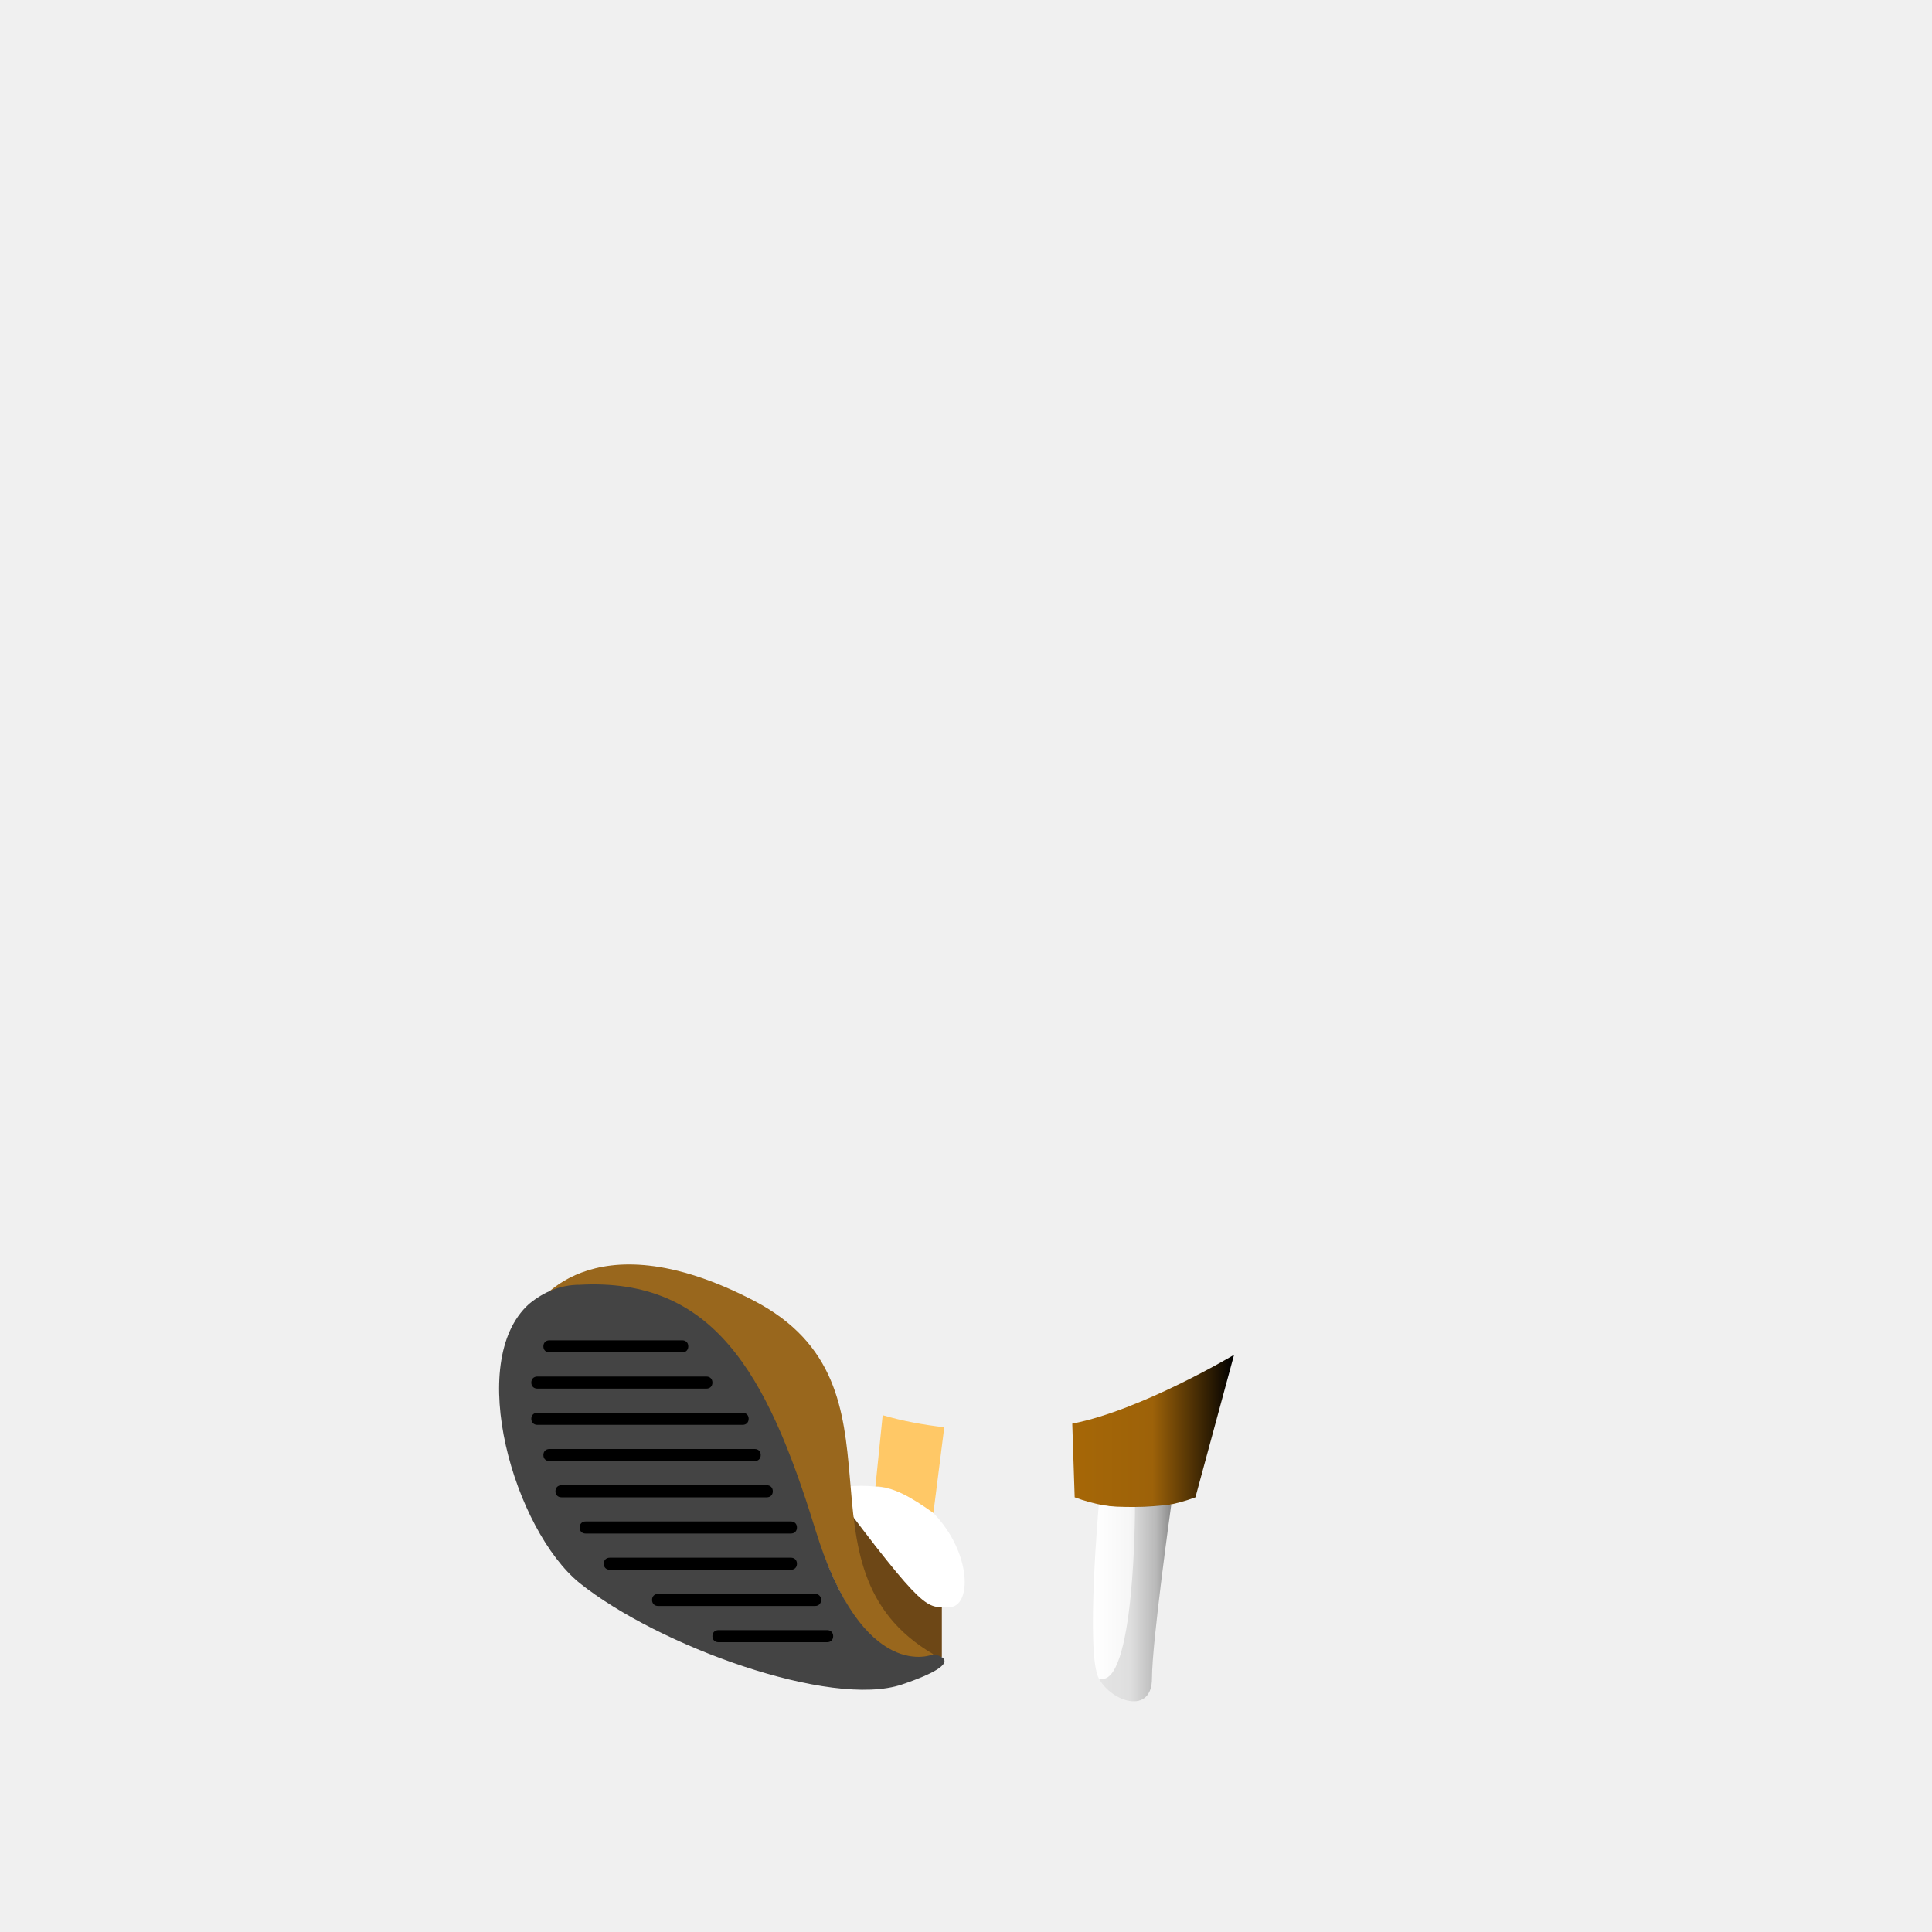
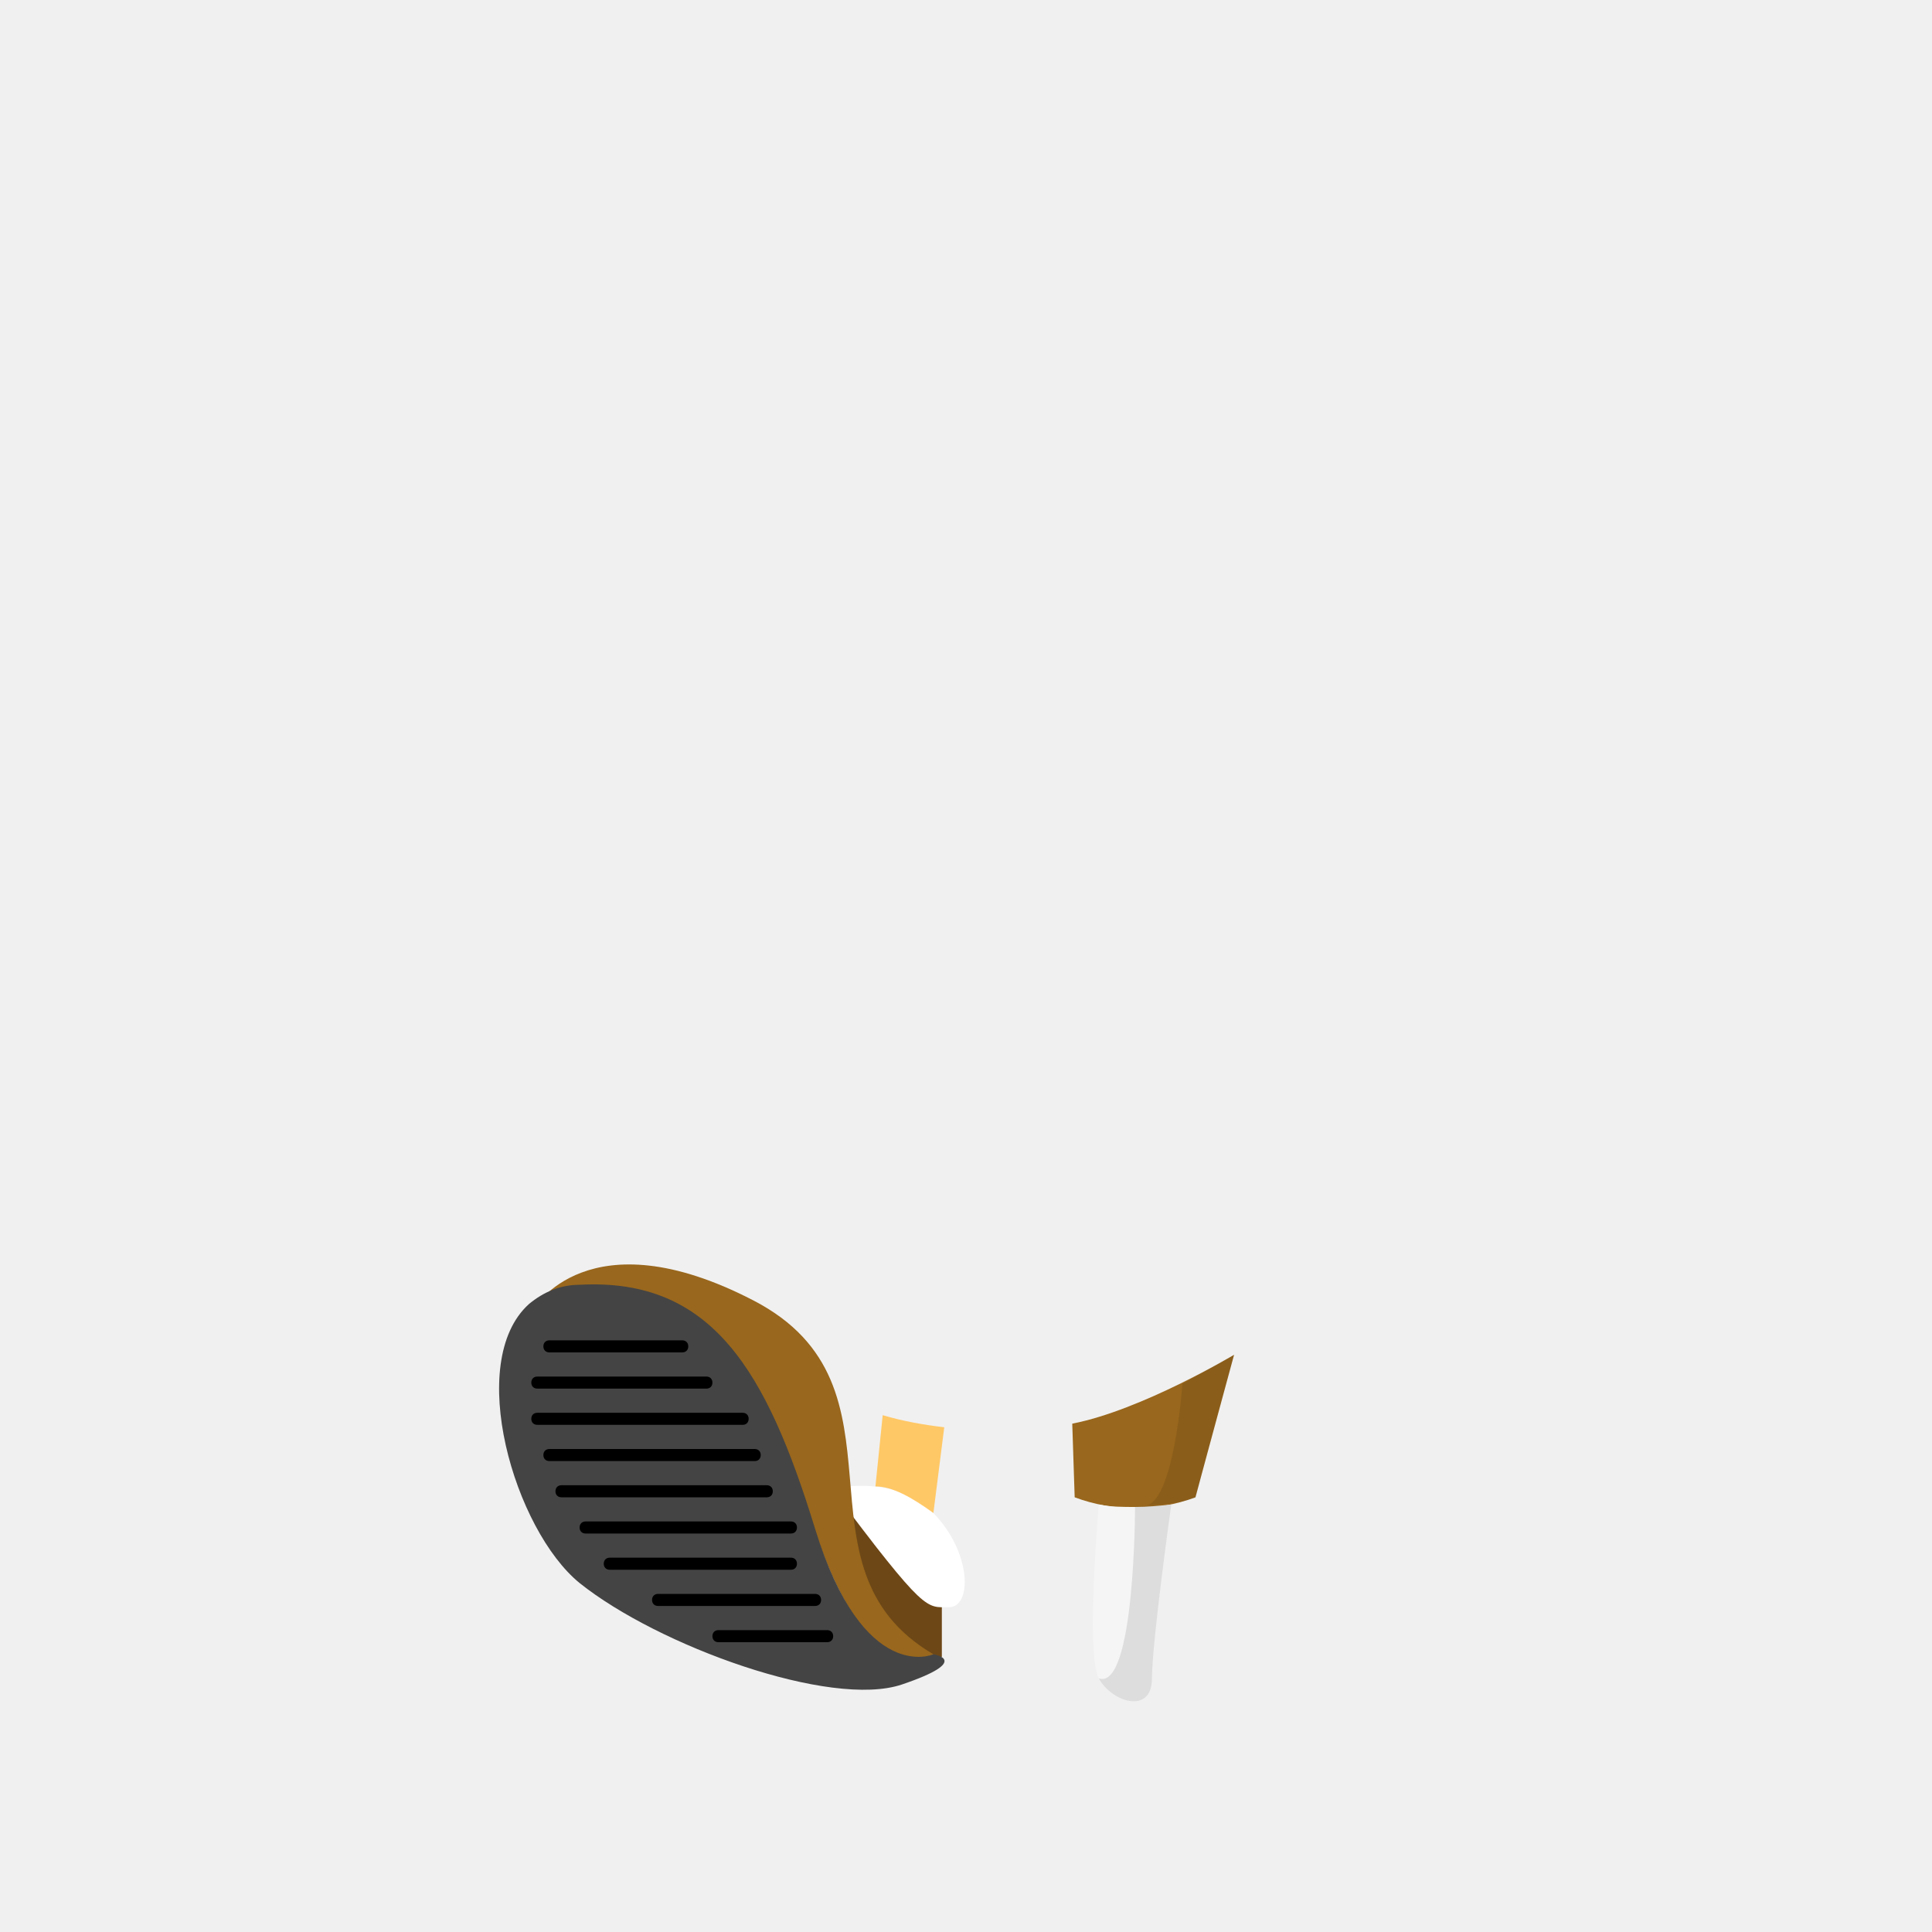
<svg xmlns="http://www.w3.org/2000/svg" version="1.1" id="Layer_1" x="0px" y="0px" viewBox="0 0 160 160" style="enable-background:new 0 0 160 160;" xml:space="preserve">
  <defs id="defs61" />
  <style type="text/css" id="style2">
	.st0{fill:url(#SVGID_1_);}
	.st1{fill:url(#SVGID_2_);}
	.st2{opacity:0.1;}
	.st3{fill:#6D4716;}
	.st4{fill:#FFFFFF;}
	.st5{fill:#99671D;}
	.st6{fill:#444444;}
	.st7{fill:#FFC866;}
</style>
  <linearGradient id="SVGID_1_" gradientUnits="userSpaceOnUse" x1="88.75" y1="43.486" x2="102.15" y2="43.486" gradientTransform="matrix(1 0 0 -1 0 162)">
    <stop offset="0" style="stop-color:#A66707" id="stop6" />
    <stop offset="0.5" style="stop-color:#9D6209" id="stop8" />
    <stop offset="1" style="stop-color:#000000" id="stop10" />
  </linearGradient>
-   <path class="st0" d="M88.8,117.9L89,124c3.2,1.2,6.8,1.2,10,0l3.2-11.8C102.2,112.2,94.5,116.8,88.8,117.9z" id="path13" />
+   <path class="st0" d="M88.8,117.9L89,124c3.2,1.2,6.8,1.2,10,0l3.2-11.8C102.2,112.2,94.5,116.8,88.8,117.9z" id="path13" style="fill:#99671d;fill-opacity:1" />
  <linearGradient id="SVGID_2_" gradientUnits="userSpaceOnUse" x1="90.55" y1="29.273" x2="97" y2="29.273" gradientTransform="matrix(1 0 0 -1 0 162)">
    <stop offset="0" style="stop-color:#FFFFFF" id="stop15" />
    <stop offset="0.48" style="stop-color:#F6F6F6" id="stop17" />
    <stop offset="0.81" style="stop-color:#CCCCCC" id="stop19" />
    <stop offset="1" style="stop-color:#999999" id="stop21" />
  </linearGradient>
-   <path class="st1" d="M91,124.6c0,0-1.1,12.4,0,14.4s4.4,3,4.4,0s1.6-14.4,1.6-14.4c-1,0.1-2,0.2-3,0.2C93,124.8,92,124.8,91,124.6z" id="path24" />
+   <path class="st1" d="M91,124.6c0,0-1.1,12.4,0,14.4s4.4,3,4.4,0s1.6-14.4,1.6-14.4c-1,0.1-2,0.2-3,0.2C93,124.8,92,124.8,91,124.6z" id="path24" style="fill:#f5f5f5;fill-opacity:1" />
  <g class="st2" id="g28">
    <path d="M91,139c1.1,2,4.4,3,4.4,0s1.6-14.4,1.6-14.4l-3,0.2C94,124.8,94,140,91,139z" id="path26" />
  </g>
  <path class="st3" d="M69.6,123.3c0,0,2.6,5.2,5.2,7.1c1.1,0.8,2.2,1.7,3.2,2.6v4.2C78,137.6,68.2,134.4,69.6,123.3z" id="path30" />
  <path class="st4" d="M68.9,123.3c0,0,5.2-1.3,8.4,2s3.2,7.8,1.3,7.8S76.7,133.7,68.9,123.3z" id="path32" />
  <path class="st5" d="m 44.2,108.4 c 0,0 4.5,-7.8 18.2,-0.7 13.7,7.1 2.6,22.1 14.9,29.3 0,0 -3.451,3.536 -8,-5.7 -4.418,-8.969 -4.3,-23.6 -25.1,-22.9 z" id="path34" style="fill:#99671d" />
  <path class="st6" d="M77.3,137c0,0-5.8,2.6-9.8-10.4s-8.5-20.8-19.5-20.2c-1.6,0-3,0.6-4.2,1.6c-5.3,4.8-1.2,18.7,4.2,23.1  c6.5,5.2,20.8,10.4,26.7,8.4S77.3,137,77.3,137z" id="path36" />
  <path class="st7" d="M78.2,118.2l-0.9,7.1c-1.8-1.3-3.4-2.2-4.8-2.2l0.6-5.9C74.8,117.7,76.5,118,78.2,118.2z" id="path38" />
  <path d="M45.5,111h11c0.3,0,0.5,0.2,0.5,0.5l0,0c0,0.3-0.2,0.5-0.5,0.5h-11c-0.3,0-0.5-0.2-0.5-0.5l0,0C45,111.2,45.2,111,45.5,111z  " id="path40" />
  <path d="M44.5,114h14c0.3,0,0.5,0.2,0.5,0.5l0,0c0,0.3-0.2,0.5-0.5,0.5h-14c-0.3,0-0.5-0.2-0.5-0.5l0,0C44,114.2,44.2,114,44.5,114z  " id="path42" />
  <path d="M44.5,117h17c0.3,0,0.5,0.2,0.5,0.5l0,0c0,0.3-0.2,0.5-0.5,0.5h-17c-0.3,0-0.5-0.2-0.5-0.5l0,0C44,117.2,44.2,117,44.5,117z  " id="path44" />
  <path d="M45.5,120h17c0.3,0,0.5,0.2,0.5,0.5l0,0c0,0.3-0.2,0.5-0.5,0.5h-17c-0.3,0-0.5-0.2-0.5-0.5l0,0C45,120.2,45.2,120,45.5,120z  " id="path46" />
  <path d="M46.5,123h17c0.3,0,0.5,0.2,0.5,0.5l0,0c0,0.3-0.2,0.5-0.5,0.5h-17c-0.3,0-0.5-0.2-0.5-0.5l0,0C46,123.2,46.2,123,46.5,123z  " id="path48" />
  <path d="M48.5,126h17c0.3,0,0.5,0.2,0.5,0.5l0,0c0,0.3-0.2,0.5-0.5,0.5h-17c-0.3,0-0.5-0.2-0.5-0.5l0,0C48,126.2,48.2,126,48.5,126z  " id="path50" />
  <path d="M50.5,129h15c0.3,0,0.5,0.2,0.5,0.5l0,0c0,0.3-0.2,0.5-0.5,0.5h-15c-0.3,0-0.5-0.2-0.5-0.5l0,0C50,129.2,50.2,129,50.5,129z  " id="path52" />
  <path d="M54.5,132h13c0.3,0,0.5,0.2,0.5,0.5l0,0c0,0.3-0.2,0.5-0.5,0.5h-13c-0.3,0-0.5-0.2-0.5-0.5l0,0C54,132.2,54.2,132,54.5,132z  " id="path54" />
  <path d="M59.5,135h9c0.3,0,0.5,0.2,0.5,0.5l0,0c0,0.3-0.2,0.5-0.5,0.5h-9c-0.3,0-0.5-0.2-0.5-0.5l0,0C59,135.2,59.2,135,59.5,135z" id="path56" />
+   <g transform="translate(4.096085,-11.4578)" class="st2" id="g28-3" style="opacity:0.1">
+     <path d="m 90.607,136.15 c 1.828,-0.141 2.448,-0.067 4.314,-0.656 0.974,-3.958 3.183,-11.837 3.183,-11.837 l -4.277,2.404 c 0,0 -0.708,10.22 -3.22,10.089 z" id="path26-6" />
+   </g>
</svg>
